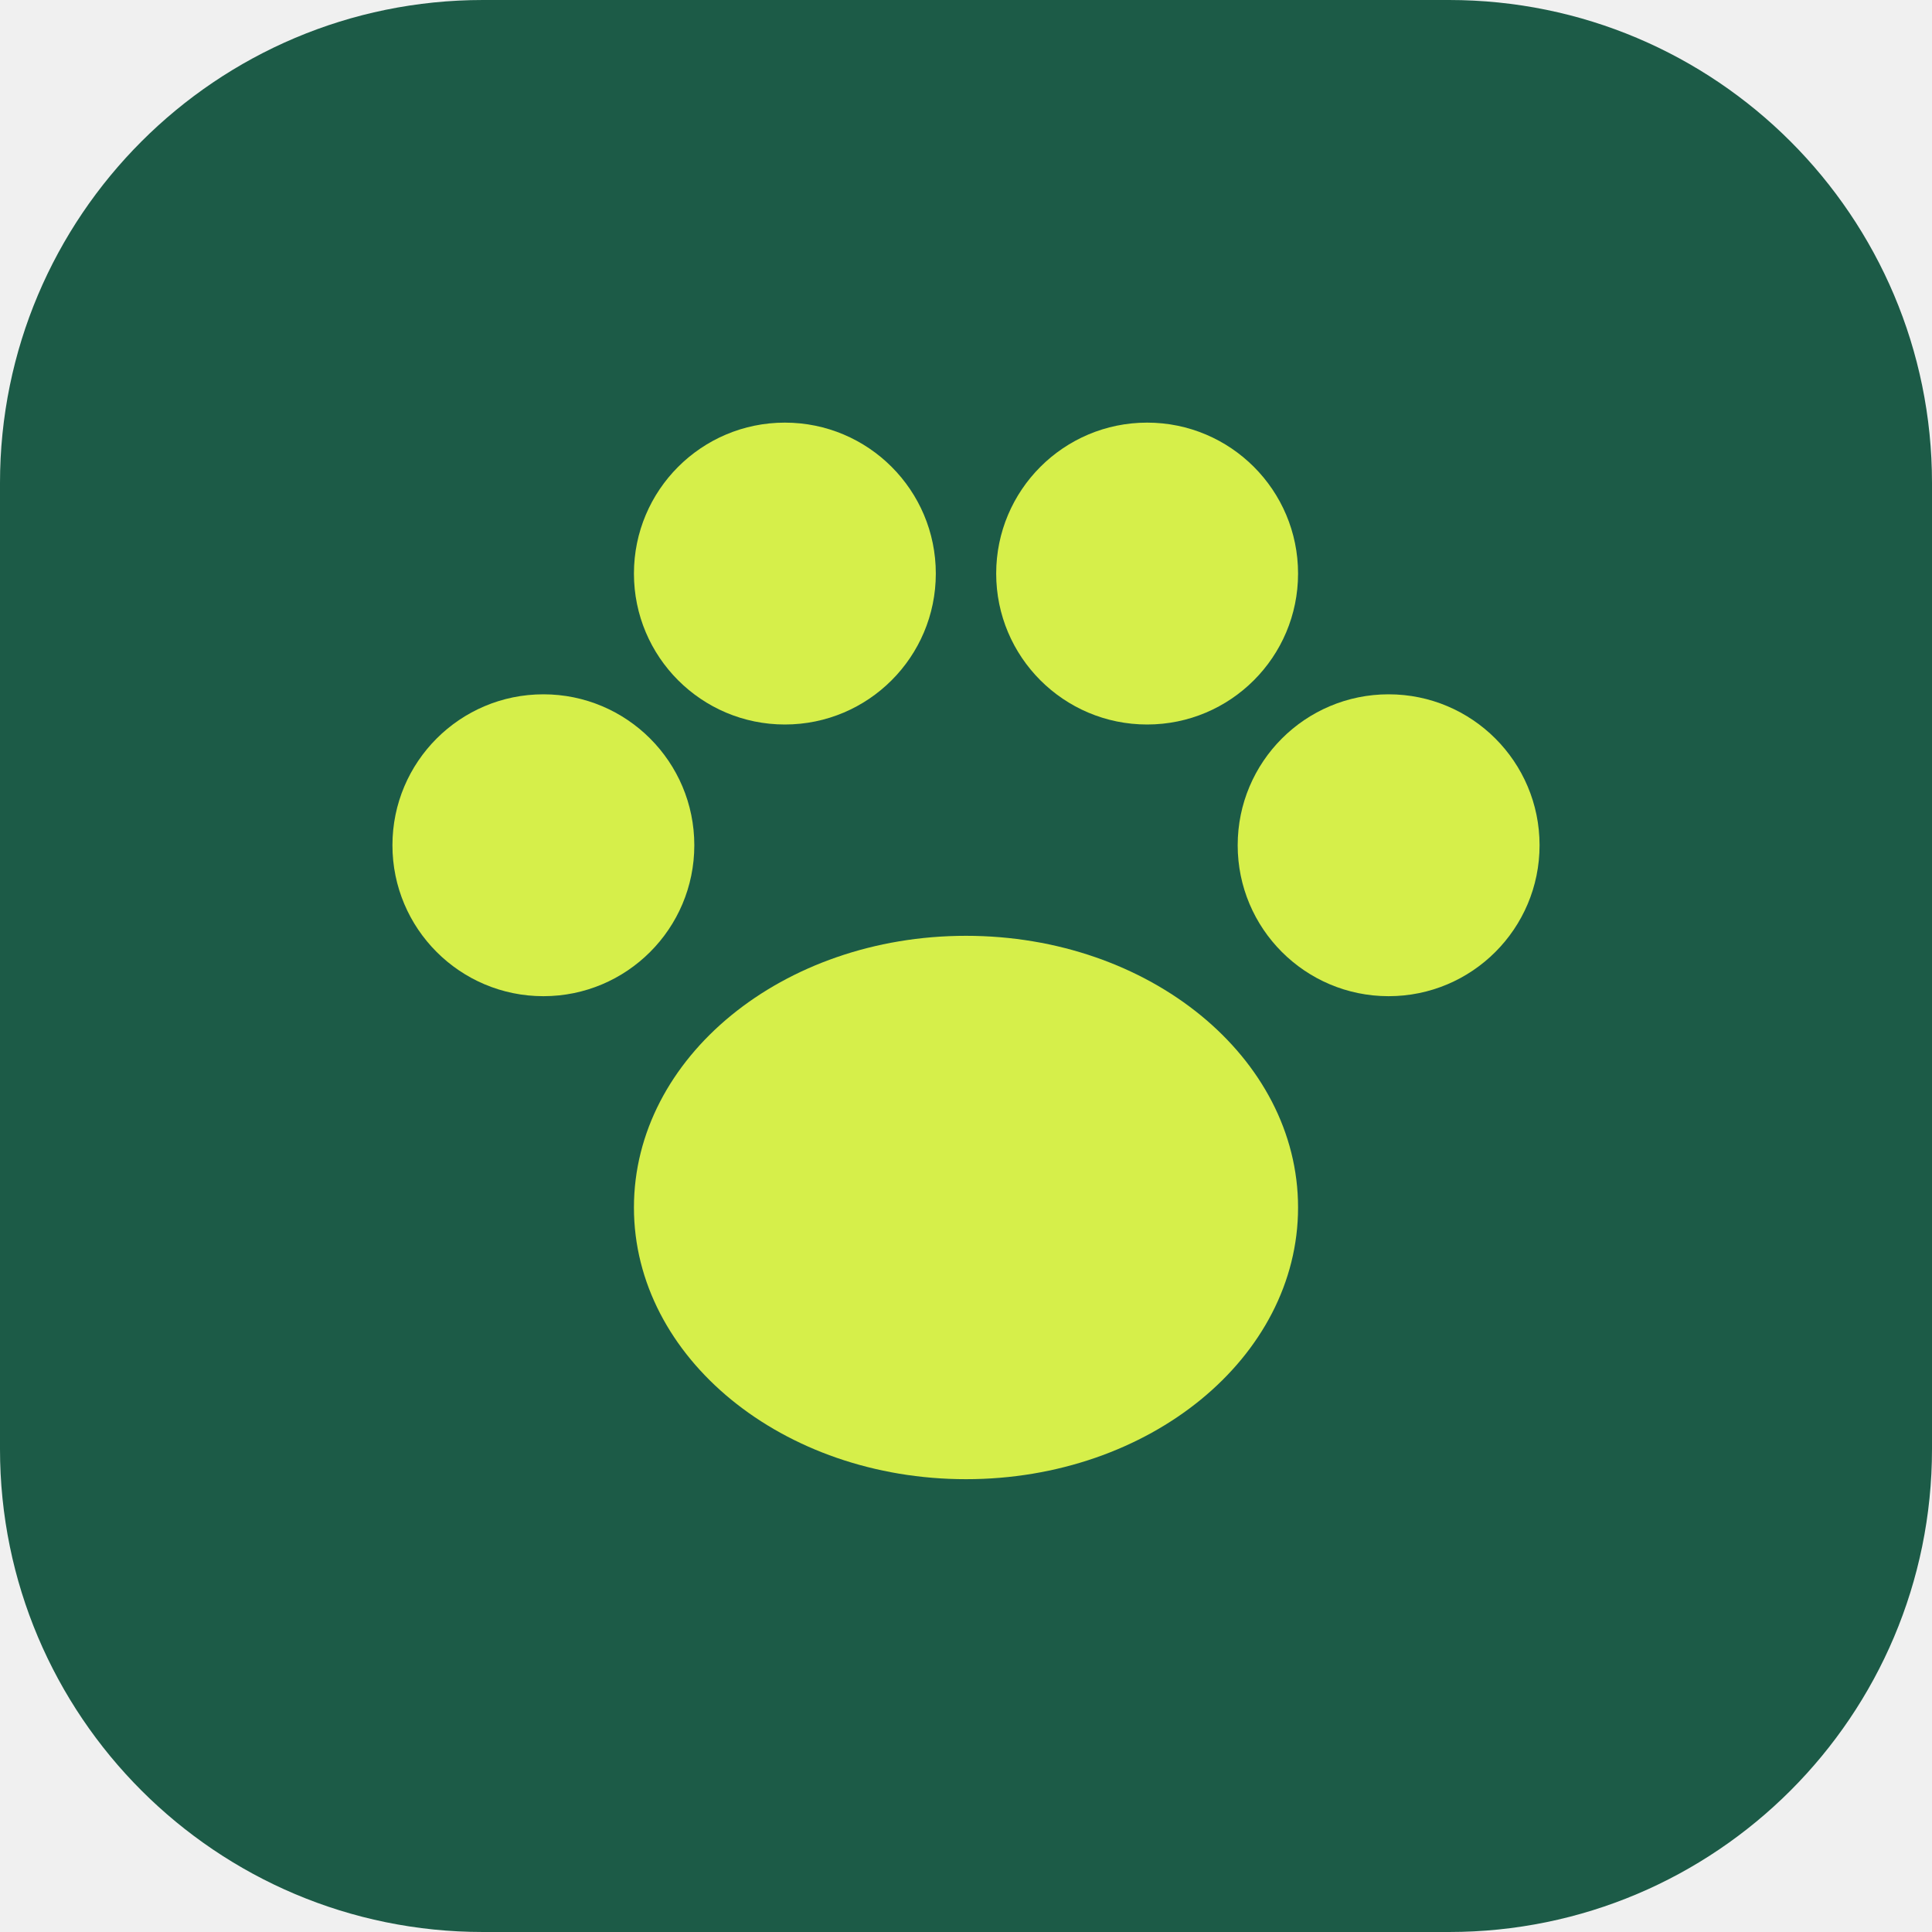
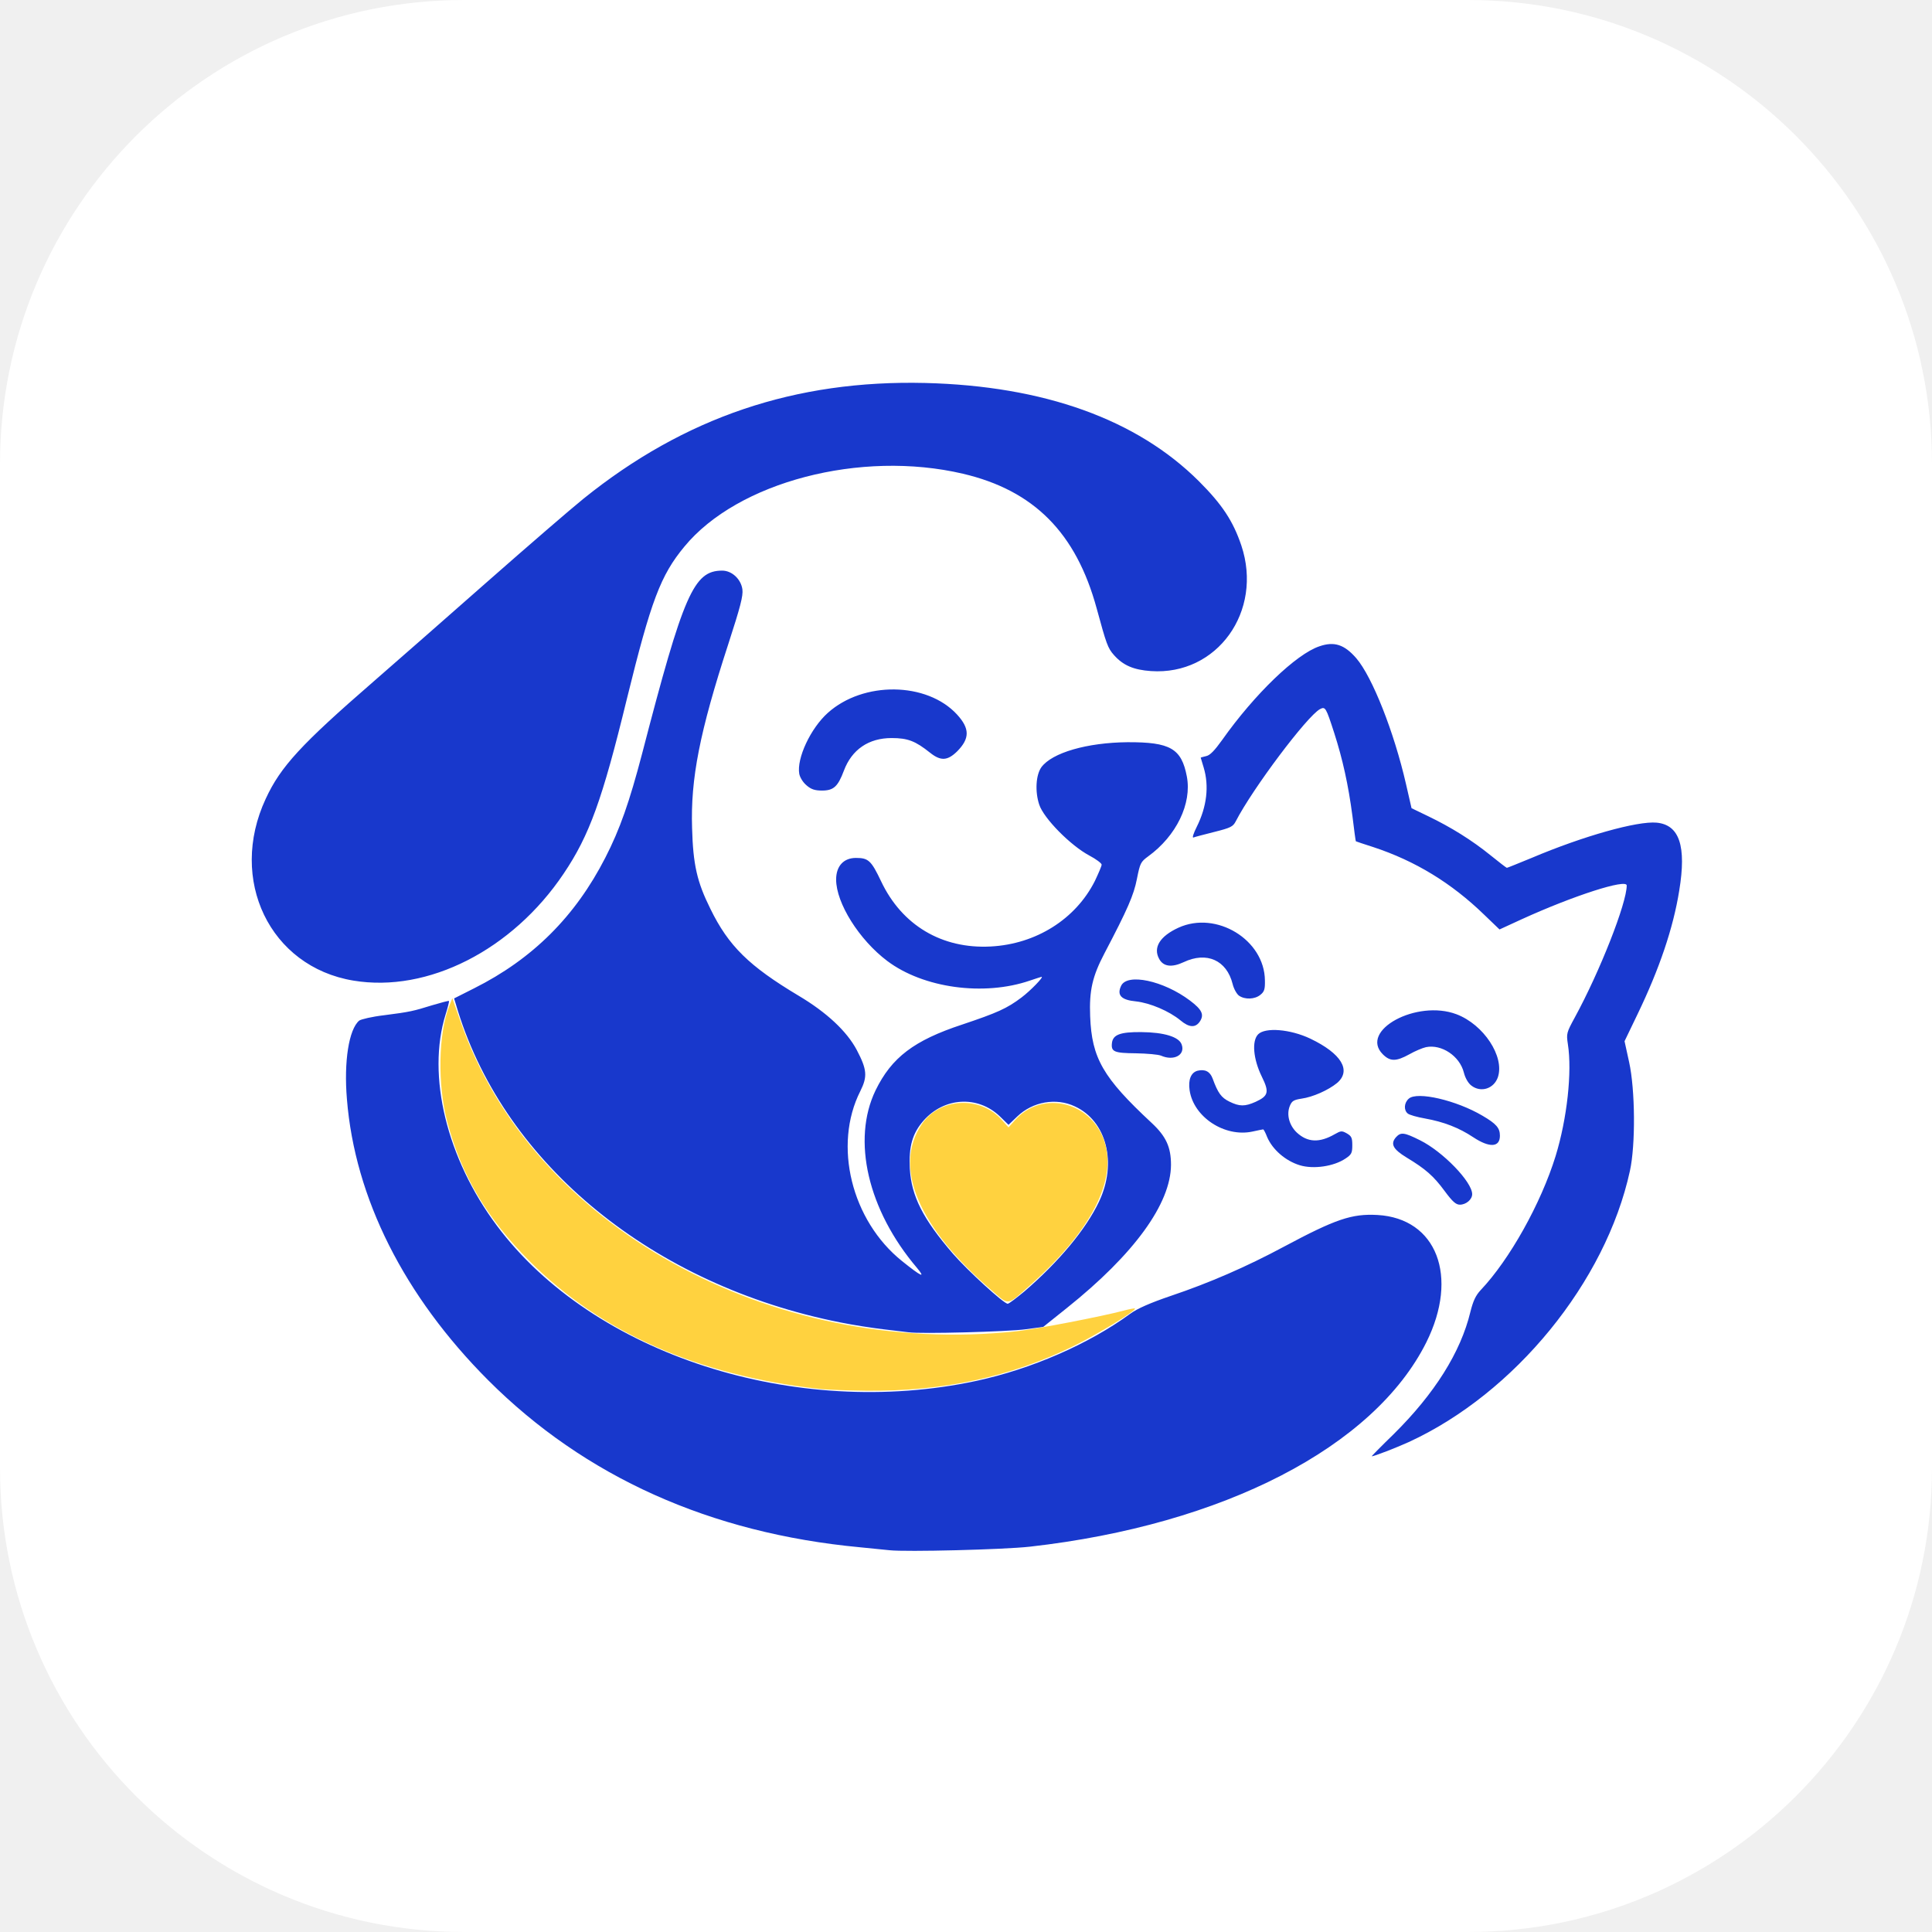
- <svg xmlns="http://www.w3.org/2000/svg" viewBox="0 0 64 64">
-   <rect width="64" height="64" rx="16" fill="#1C5B47" />
-   <g fill="#D6EF4A">
-     <ellipse cx="32" cy="40" rx="11" ry="9" />
-     <circle cx="18" cy="28" r="5" />
-     <circle cx="26" cy="19" r="5" />
-     <circle cx="38" cy="19" r="5" />
-     <circle cx="46" cy="28" r="5" />
+ <svg xmlns="http://www.w3.org/2000/svg" viewBox="0 0 512 512">
+   <rect width="512" height="512" rx="123" fill="#fff" />
+   <g transform="translate(46.2 46.2) scale(0.5251)">
+     <path fill="#1838CC" fill-rule="evenodd" d="M361.0 694.4C359.1 694.2 352.3 693.5 346.0 692.9C270.5 685.8 207.2 657.4 158.4 608.6C116.0 566.1 91.1 516.7 87.1 466.7C85.5 447.7 88.1 431.5 93.3 427.1C94.3 426.4 99.8 425.1 105.8 424.4C119.1 422.7 120.6 422.3 130.3 419.3C134.7 418.0 138.4 417.0 138.6 417.2C138.8 417.4 138.0 420.5 136.9 424.0C127.3 454.8 137.5 496.8 162.8 530.6C211.3 595.6 313.4 628.6 404.9 608.9C432.7 602.9 461.6 590.3 482.5 575.0C485.9 572.5 492.4 569.6 503.0 566.0C522.3 559.5 541.2 551.3 560.0 541.2C586.2 527.2 594.3 524.5 607.2 525.2C637.1 526.9 648.4 556.2 631.9 589.4C605.5 642.3 529.4 681.6 431.8 692.6C418.4 694.1 369.2 695.3 361.0 694.4ZM615.4 635.8C636.0 615.4 649.2 594.5 654.1 574.1C655.5 568.5 656.8 565.8 659.3 563.1C673.9 547.7 689.7 519.4 697.1 495.5C702.9 476.6 705.5 453.0 703.3 439.0C702.5 433.7 702.6 433.2 706.8 425.5C719.5 402.2 733.0 367.8 733.0 358.9C733.0 355.4 706.2 364.0 679.9 376.0L668.8 381.1L661.1 373.7C644.6 357.7 626.3 346.5 605.0 339.5C600.3 338.0 596.4 336.7 596.3 336.6C596.2 336.6 595.4 330.9 594.6 324.1C592.5 308.0 589.6 295.1 585.4 282.0C581.2 269.0 580.9 268.5 578.2 269.9C571.7 273.4 544.2 310.0 535.7 326.5C534.3 329.2 533.2 329.8 524.8 331.9C519.7 333.2 515.0 334.4 514.3 334.7C513.6 334.9 514.4 332.5 516.0 329.3C521.1 319.1 522.3 308.7 519.5 299.4C518.7 296.7 518.0 294.4 518.0 294.4C518.0 294.3 519.2 294.0 520.8 293.6C522.7 293.2 525.0 290.8 528.8 285.5C545.2 262.3 566.2 242.1 577.9 238.2C585.4 235.6 590.5 237.3 596.5 244.2C604.6 253.6 615.6 281.5 621.6 307.7L624.4 319.9L632.9 324.0C644.3 329.5 654.8 336.0 664.3 343.7C668.6 347.2 672.3 350.0 672.5 350.0C672.8 350.0 678.4 347.7 685.0 345.0C711.2 333.9 738.4 326.3 748.1 327.2C759.6 328.3 763.2 339.0 759.5 361.5C756.5 380.3 749.5 401.0 738.4 424.0L731.9 437.5L734.2 448.0C737.3 462.0 737.5 489.9 734.6 503.0C722.4 559.0 676.5 615.2 623.0 639.8C616.6 642.7 605.5 647.0 604.3 647.0C604.1 647.0 609.1 641.9 615.4 635.8ZM370.5 584.4C368.9 584.2 363.2 583.5 358.0 582.9C352.8 582.3 342.9 580.8 336.0 579.4C241.7 560.7 167.4 500.1 143.1 422.2L141.2 415.9L151.3 410.8C180.8 396.0 202.3 374.6 217.5 344.9C224.9 330.5 229.7 316.7 236.1 292.3C257.0 211.8 262.1 200.0 276.5 200.0C281.4 200.0 286.0 204.3 286.7 209.5C287.1 212.8 285.7 218.2 279.6 237.0C265.1 281.5 260.5 305.1 261.3 329.9C261.8 348.4 263.8 357.1 270.5 370.6C279.7 389.5 290.1 399.6 315.0 414.5C329.3 423.0 339.4 432.5 344.4 441.9C349.6 451.8 349.9 455.3 346.2 462.7C332.4 490.0 341.7 528.0 367.3 548.5C377.0 556.3 379.4 557.4 374.8 551.9C350.0 522.7 341.8 487.4 353.9 462.3C362.0 445.7 373.3 437.1 397.6 429.1C415.2 423.2 420.2 421.0 427.6 415.4C432.1 412.0 438.9 405.0 437.7 405.0C437.5 405.0 434.8 405.9 431.8 406.9C408.5 414.9 378.0 410.7 359.8 397.0C345.6 386.3 334.0 367.8 334.0 355.9C334.0 349.1 337.8 345.0 344.0 345.0C350.3 345.0 351.7 346.3 356.7 356.8C367.2 379.0 387.4 391.0 412.0 389.7C434.9 388.5 454.9 375.9 464.6 356.6C466.4 352.8 468.0 349.1 468.0 348.4C468.0 347.7 465.2 345.6 461.8 343.8C452.4 338.8 438.8 325.1 436.5 318.1C434.3 311.5 434.8 303.1 437.6 299.2C443.0 291.9 460.6 286.8 481.0 286.6C502.7 286.5 508.3 289.8 511.0 303.9C513.6 317.6 505.7 333.9 491.5 344.2C487.7 347.0 487.4 347.6 485.8 355.6C484.2 363.8 481.1 370.9 469.5 393.0C463.3 404.8 461.7 411.9 462.2 424.9C463.0 446.1 468.7 455.9 493.2 478.7C500.5 485.5 503.0 490.9 503.0 499.9C502.9 519.5 484.4 545.0 450.5 572.1L438.5 581.7L429.5 582.9C420.8 584.1 376.6 585.3 370.5 584.4ZM429.1 563.7C446.3 548.9 460.1 532.4 466.7 518.4C475.9 499.0 470.5 477.8 454.5 470.4C445.0 465.9 433.2 468.0 425.4 475.5L421.0 479.7L416.6 475.4C405.5 464.8 388.6 465.7 378.1 477.6C372.5 484.0 370.6 490.6 371.2 501.9C372.0 515.7 377.8 527.2 393.0 544.8C400.4 553.3 418.6 570.0 420.6 570.0C421.2 570.0 425.0 567.1 429.1 563.7ZM641.1 513.1C635.5 505.5 631.5 502.0 621.9 496.2C615.0 492.0 613.6 489.3 616.6 485.9C619.0 483.3 620.7 483.5 628.7 487.5C640.2 493.2 655.0 508.5 655.0 514.7C655.0 517.4 651.9 520.0 648.8 520.0C646.8 520.0 645.1 518.5 641.1 513.1ZM568.0 500.1C560.8 497.9 554.2 492.2 551.5 485.8C550.7 483.7 549.8 482.0 549.5 482.0C549.3 482.0 546.8 482.5 544.1 483.1C530.1 486.1 514.4 475.8 512.4 462.3C511.6 456.9 513.1 453.3 516.4 452.4C520.2 451.5 522.7 452.8 524.0 456.3C526.7 463.7 528.4 466.0 532.5 468.0C537.6 470.5 540.3 470.5 545.7 468.1C552.2 465.1 552.7 463.2 548.8 455.3C544.5 446.5 543.7 437.3 547.0 434.0C550.6 430.4 563.2 431.4 573.3 436.2C589.0 443.7 594.2 452.3 586.8 458.6C582.4 462.2 574.6 465.7 568.8 466.5C564.9 467.1 564.0 467.7 563.0 470.1C561.2 474.4 562.6 479.9 566.5 483.6C571.9 488.6 577.9 488.9 585.7 484.4C588.7 482.7 589.2 482.6 591.7 484.0C594.1 485.4 594.5 486.2 594.5 490.0C594.5 493.9 594.1 494.7 591.1 496.7C585.2 500.7 574.9 502.2 568.0 500.1ZM655.6 486.0C648.4 481.2 640.7 478.2 631.2 476.5C627.2 475.8 623.3 474.7 622.5 474.0C620.4 472.3 620.6 468.6 623.0 466.5C627.2 462.7 647.0 467.3 660.2 475.1C667.2 479.2 669.0 481.3 669.0 485.2C669.0 491.1 663.8 491.4 655.6 486.0ZM654.6 459.9C653.0 458.7 651.5 456.1 650.8 453.3C648.7 445.0 639.6 438.9 631.7 440.5C629.9 440.9 626.1 442.5 623.3 444.1C616.6 447.8 613.6 447.8 609.9 444.1C597.9 432.1 627.0 416.3 647.1 423.9C660.8 429.1 671.4 445.2 668.0 455.6C666.0 461.5 659.4 463.6 654.6 459.9ZM498.0 444.8C496.6 444.2 490.9 443.7 485.3 443.6C474.2 443.5 472.7 442.8 473.2 438.4C473.7 434.2 477.4 432.8 488.0 432.9C499.5 433.0 507.1 435.3 508.4 439.2C510.3 444.5 504.4 447.6 498.0 444.8ZM507.8 427.0C502.1 422.3 492.5 418.2 485.3 417.4C477.9 416.7 475.6 414.3 477.8 409.6C480.8 403.0 499.2 406.9 512.6 417.0C518.7 421.6 519.8 424.1 517.6 427.5C515.4 430.8 512.2 430.7 507.8 427.0ZM537.3 414.5C536.2 413.7 534.7 411.1 534.1 408.6C531.1 396.6 521.0 392.1 509.4 397.6C503.4 400.4 499.1 399.9 497.0 395.9C493.9 390.2 497.4 384.5 506.8 380.2C525.9 371.5 550.2 386.3 550.4 406.8C550.5 411.3 550.1 412.5 548.1 414.1C545.3 416.4 540.3 416.6 537.3 414.5ZM90.3 406.9C48.2 399.9 27.1 356.0 46.1 315.2C53.6 298.9 64.1 287.6 100.5 256.0C111.0 246.9 136.6 224.4 157.5 206.0C178.4 187.6 200.4 168.6 206.5 163.7C257.5 122.6 313.4 103.7 379.0 105.3C438.8 106.8 485.7 123.6 517.1 154.9C528.8 166.6 534.3 174.9 538.5 187.3C549.6 220.5 526.3 253.0 492.9 250.7C484.1 250.1 478.8 247.8 474.2 242.6C471.1 239.1 470.4 237.1 465.5 219.1C455.1 180.9 433.8 159.5 398.0 151.1C346.4 139.0 284.3 155.2 257.4 187.9C245.4 202.4 240.6 215.1 228.4 264.7C216.0 315.6 209.5 333.6 196.5 352.9C170.6 391.5 127.9 413.2 90.3 406.9ZM319.1 308.4C317.3 306.9 315.8 304.5 315.4 302.6C314.0 294.8 321.1 279.6 329.8 271.8C347.7 255.7 379.8 256.1 395.0 272.6C401.5 279.7 401.5 284.7 395.1 291.2C390.2 296.0 386.8 296.2 381.4 291.9C374.0 286.0 370.2 284.5 362.0 284.5C350.4 284.5 341.9 290.3 337.9 301.0C334.9 309.0 332.7 311.0 326.9 311.0C323.3 311.0 321.4 310.4 319.1 308.4Z" />
+     <path fill="#FFD23F" fill-rule="evenodd" d="M325.0 612.9C264.4 606.2 215.2 584.4 179.4 548.6C157.7 526.8 144.9 505.2 137.7 478.0C132.8 459.2 133.2 433.8 138.8 419.6L140.3 415.8L144.6 428.0C180.3 530.5 300.2 597.2 425.0 583.9C434.5 582.9 468.6 576.3 479.0 573.5C482.0 572.7 484.6 572.2 484.8 572.4C485.7 573.4 465.1 585.9 453.5 591.5C421.6 607.0 388.0 614.2 349.5 613.9C340.2 613.8 329.1 613.4 325.0 612.9ZM412.9 563.6C375.5 531.6 362.6 501.2 377.2 479.4C386.2 466.1 406.5 464.9 417.5 477.1L421.0 481.0L424.5 477.1C437.1 463.2 459.7 467.1 468.0 484.6C477.3 504.4 464.7 531.3 432.5 560.1C420.0 571.2 421.5 571.0 412.9 563.6Z" />
  </g>
</svg>
